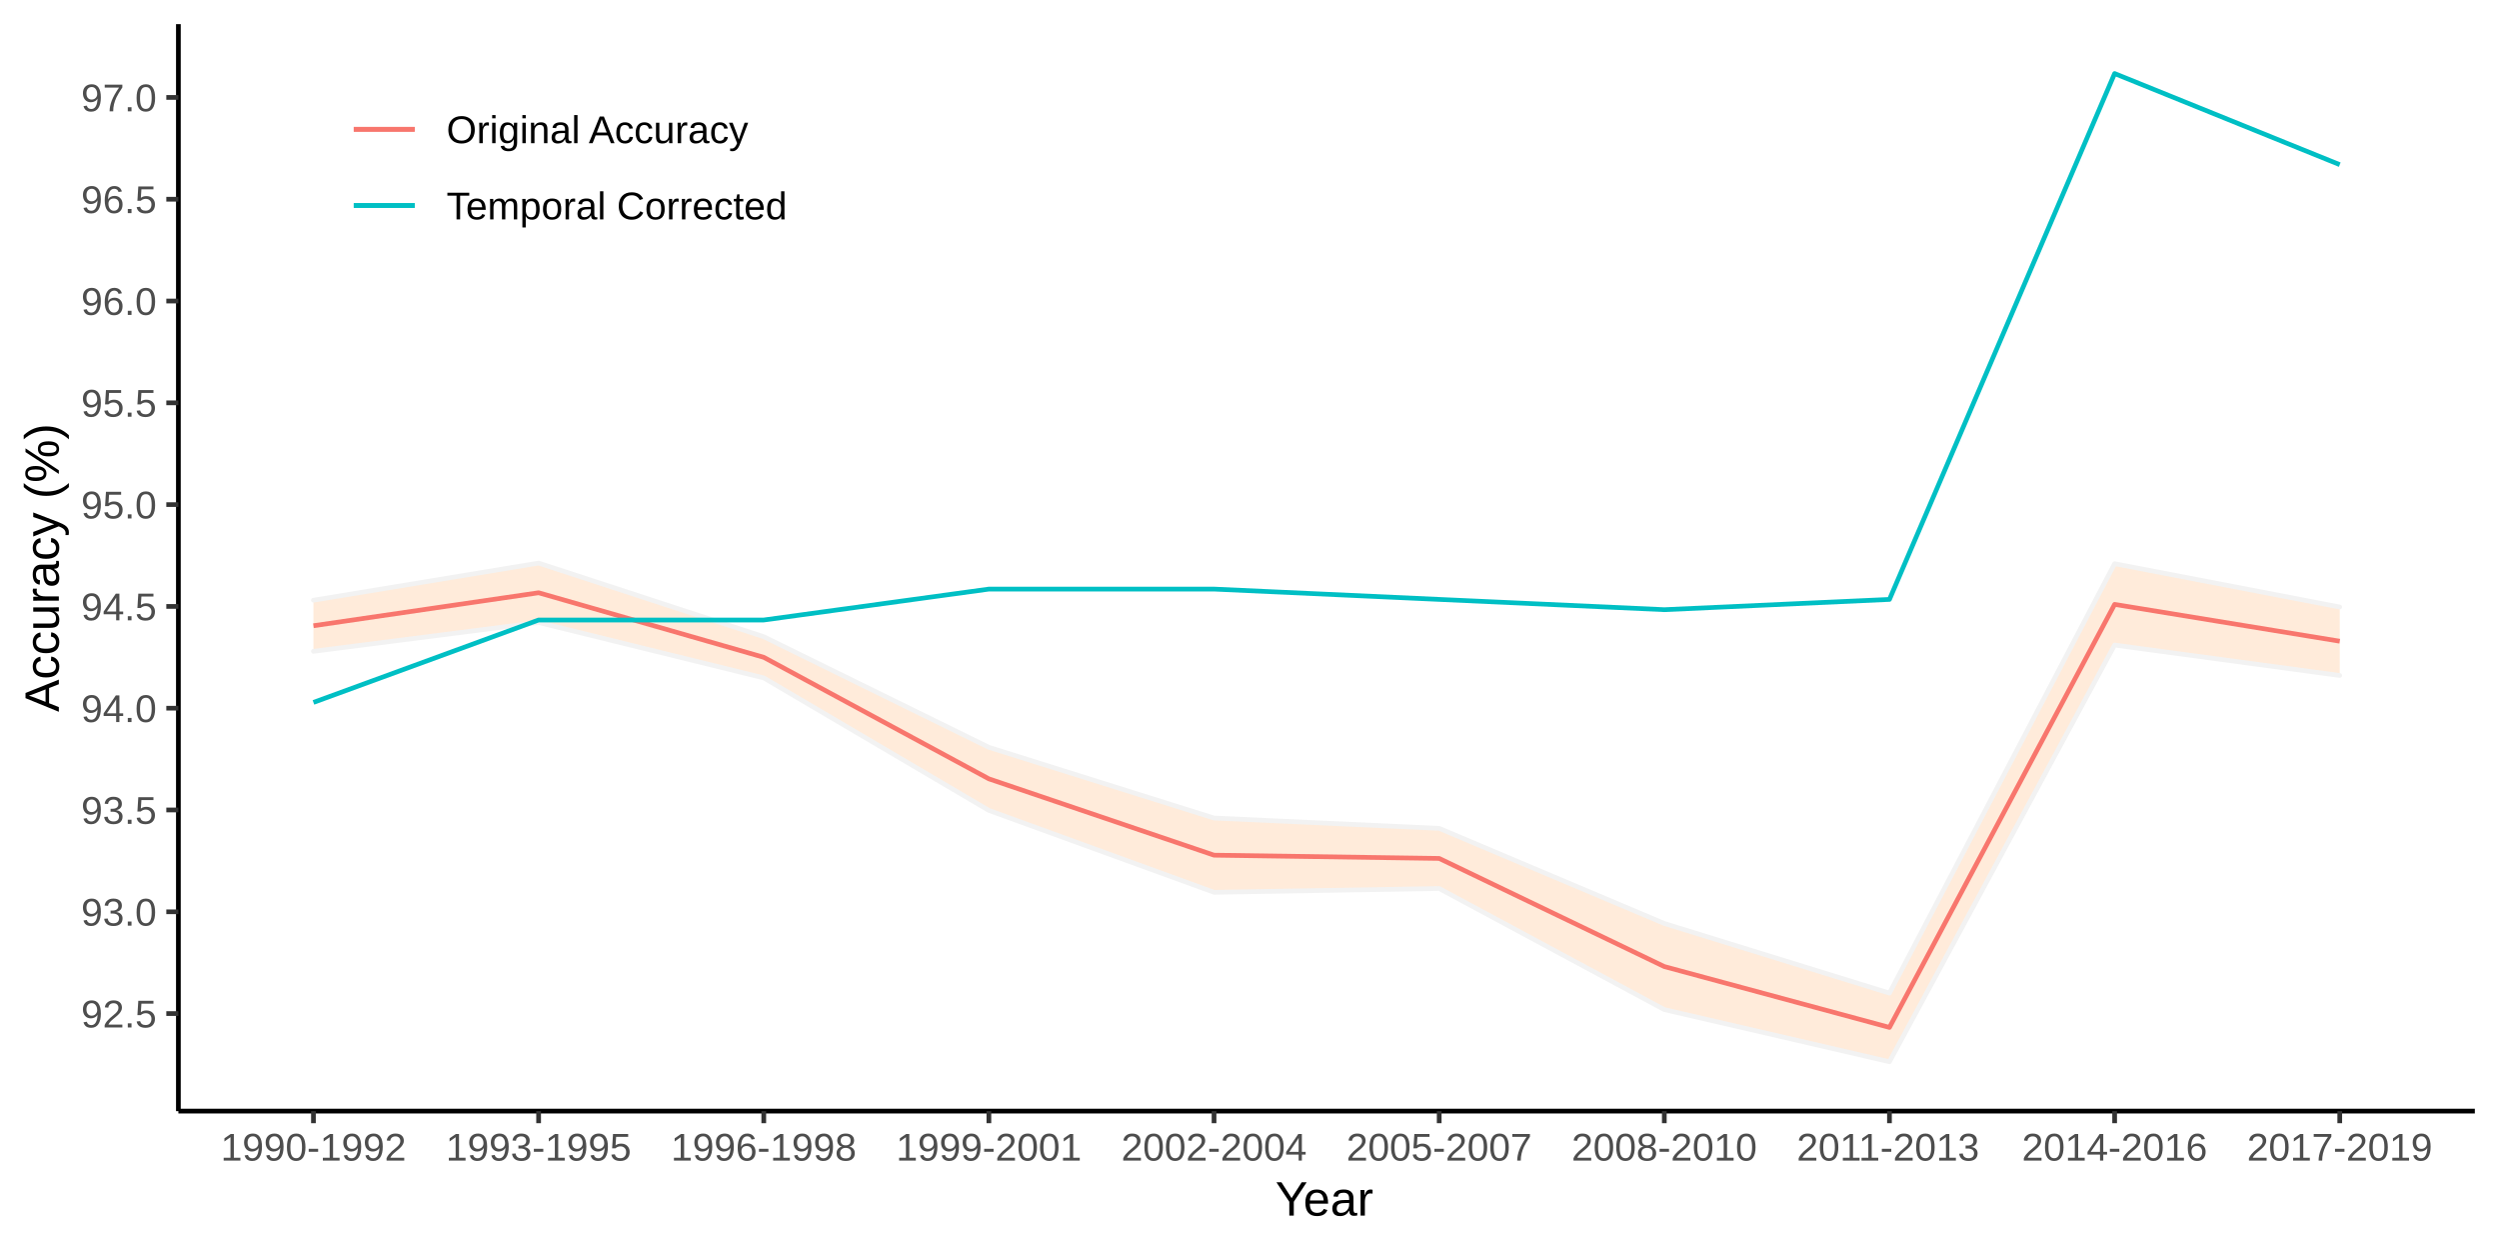
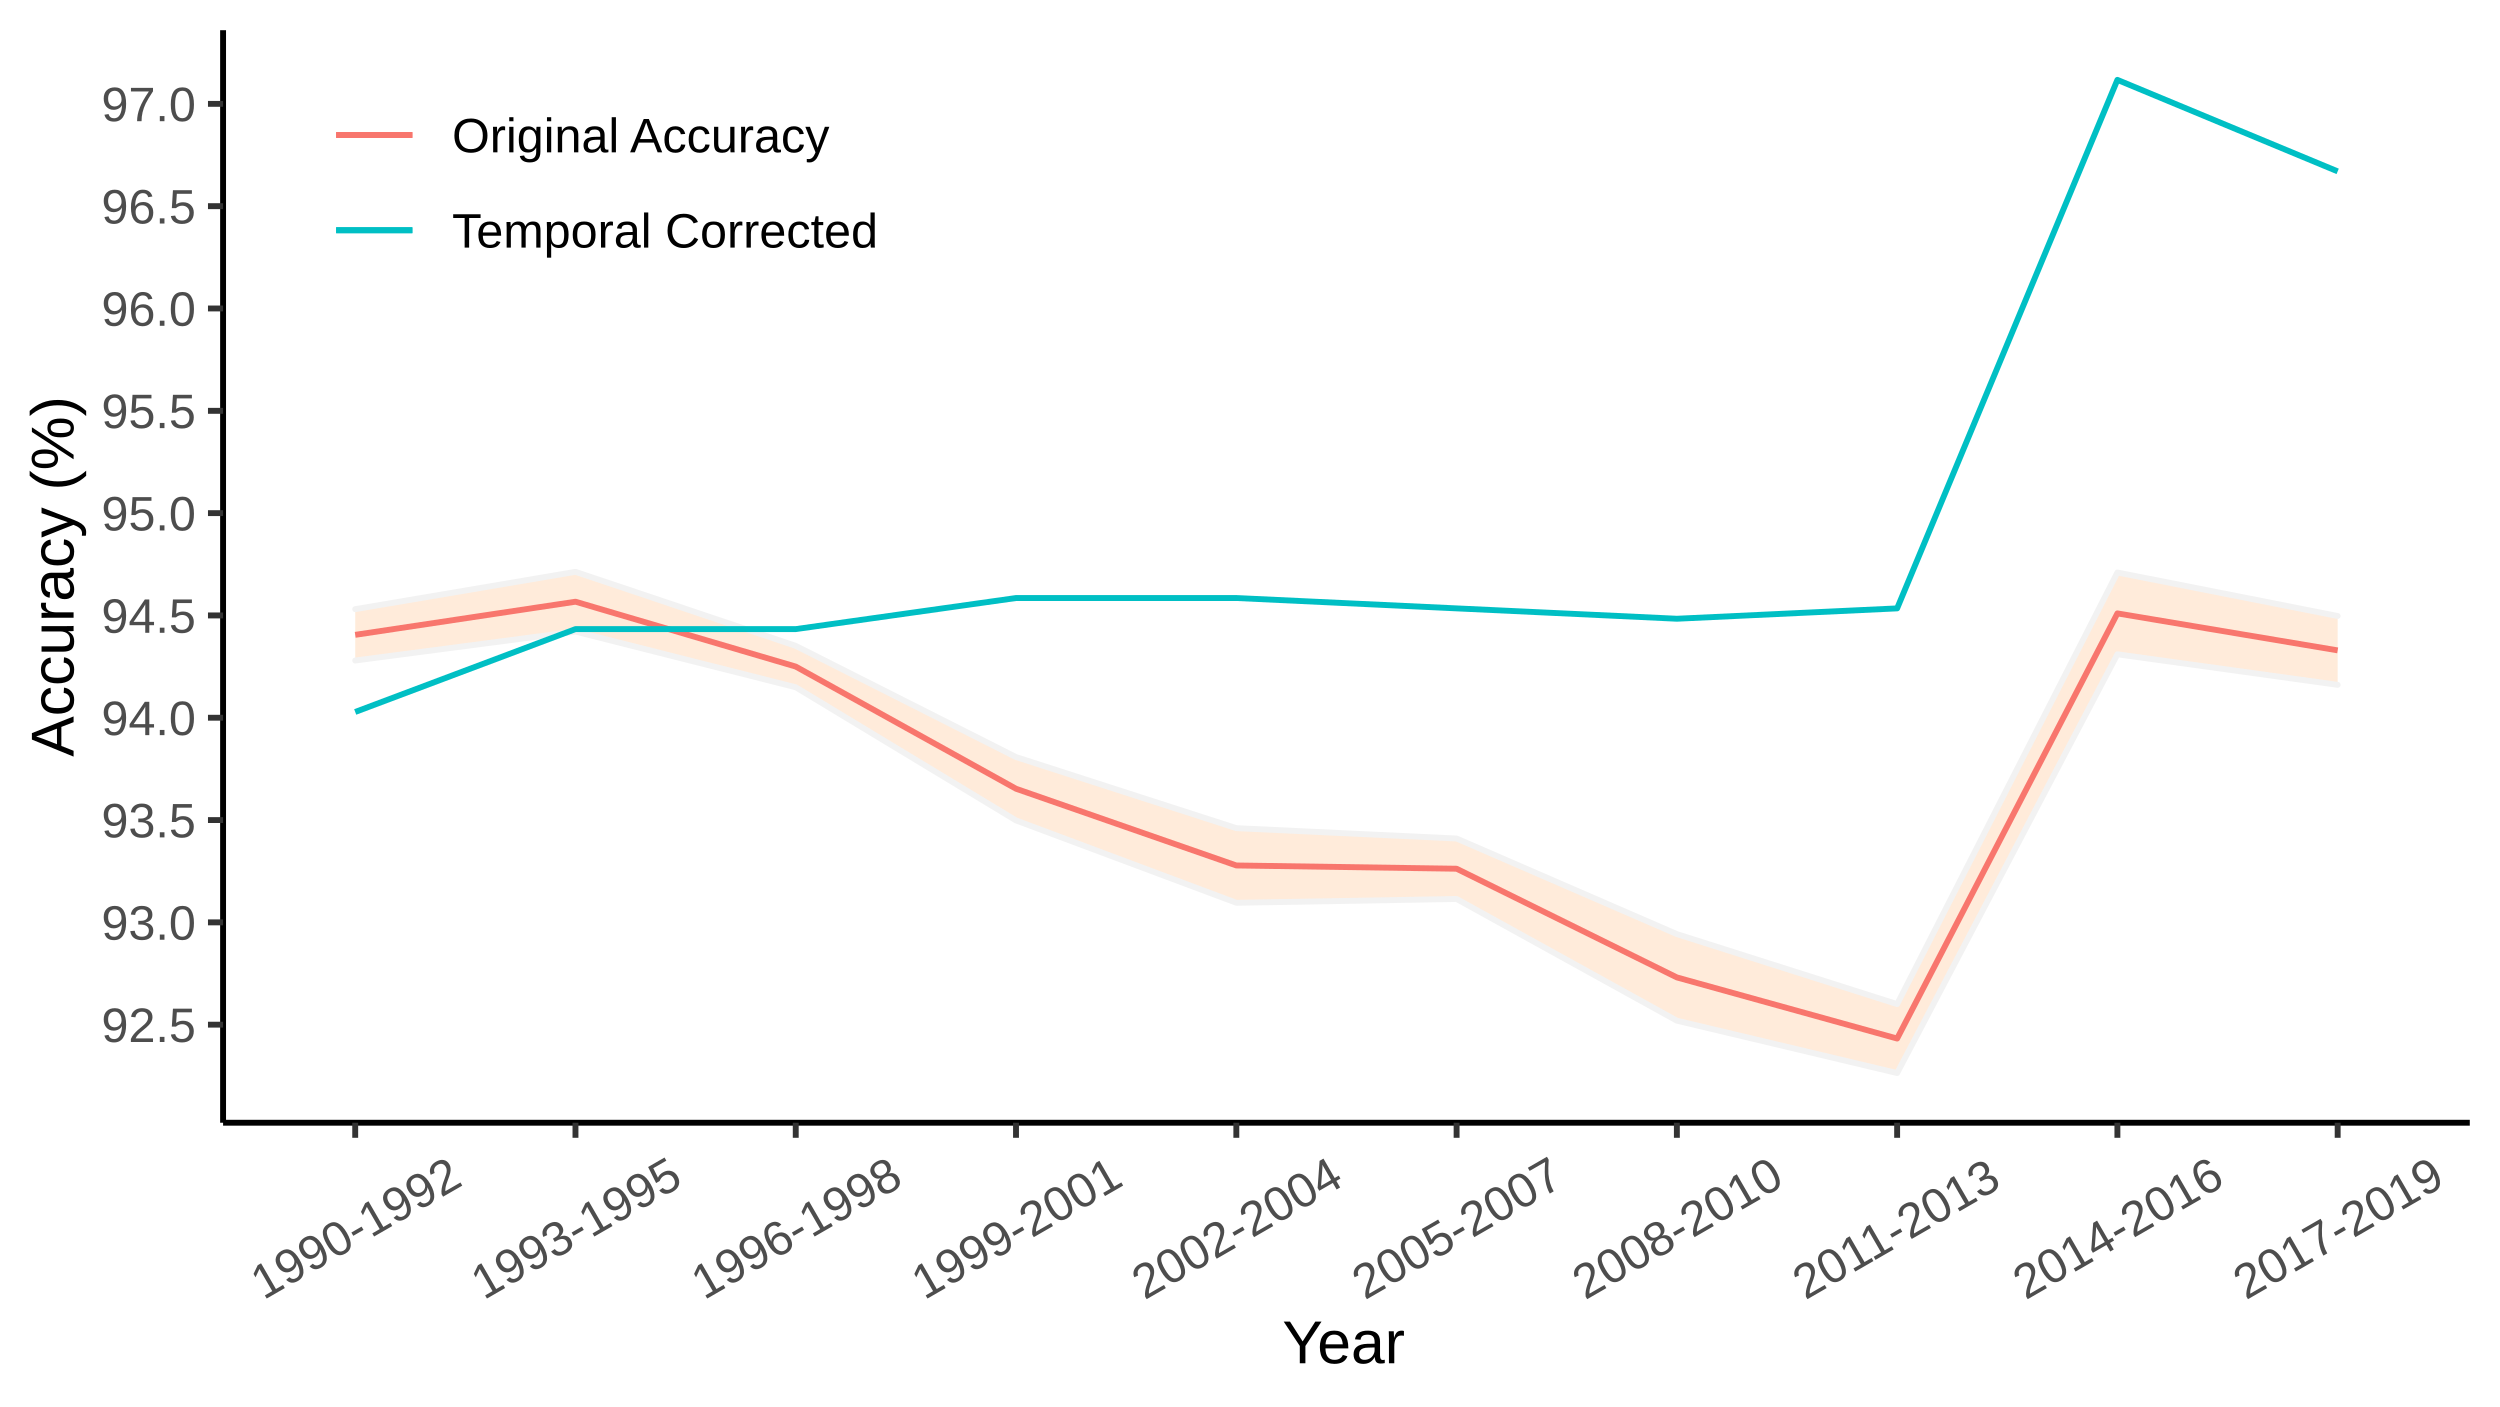
- <svg xmlns="http://www.w3.org/2000/svg" viewBox="0 0 566.93 283.46">
+ <svg xmlns="http://www.w3.org/2000/svg" viewBox="0 0 453.54 255.12">
  <defs>
    <style type="text/css">
    line, polyline, polygon, path, rect, circle {
      fill: none;
      stroke: #000000;
      stroke-linecap: round;
      stroke-linejoin: round;
      stroke-miterlimit: 10.00;
    }
  </style>
  </defs>
  <rect width="100%" height="100%" style="stroke: none; fill: #FFFFFF;" />
-   <rect x="0.00" y="0.00" width="566.93" height="283.46" style="stroke-width: 1.07; stroke: #FFFFFF; fill: #FFFFFF;" />
+   <rect x="0.00" y="0.00" width="453.54" height="255.12" style="stroke-width: 1.07; stroke: #FFFFFF; fill: #FFFFFF;" />
  <defs>
-     <clipPath id="cpNDAuNDd8NTYxLjQ1fDI1MS45N3w1LjQ4">
-       <rect x="40.47" y="5.48" width="520.98" height="246.49" />
+     <clipPath id="cpNDAuNDd8NDQ4LjA2fDIwMy42OHw1LjQ4">
+       <rect x="40.47" y="5.48" width="407.60" height="198.20" />
    </clipPath>
  </defs>
-   <polygon points="71.11,136.11 122.19,127.69 173.27,144.39 224.34,169.47 275.42,185.51 326.50,187.85 377.57,209.42 428.65,225.21 479.73,127.83 530.80,137.65 530.80,153.18 479.73,146.28 428.65,240.77 377.57,228.95 326.50,201.49 275.42,202.35 224.34,183.78 173.27,153.73 122.19,141.16 71.11,147.70 " style="stroke-width: 0.00; stroke: none; fill: #FF9D47; fill-opacity: 0.20;" clip-path="url(#cpNDAuNDd8NTYxLjQ1fDI1MS45N3w1LjQ4)" />
-   <polyline points="71.11,136.11 122.19,127.69 173.27,144.39 224.34,169.47 275.42,185.51 326.50,187.85 377.57,209.42 428.65,225.21 479.73,127.83 530.80,137.65 " style="stroke-width: 1.07; stroke: #F2F2F2;" clip-path="url(#cpNDAuNDd8NTYxLjQ1fDI1MS45N3w1LjQ4)" />
-   <polyline points="530.80,153.18 479.73,146.28 428.65,240.77 377.57,228.95 326.50,201.49 275.42,202.35 224.34,183.78 173.27,153.73 122.19,141.16 71.11,147.70 " style="stroke-width: 1.07; stroke: #F2F2F2;" clip-path="url(#cpNDAuNDd8NTYxLjQ1fDI1MS45N3w1LjQ4)" />
-   <polyline points="71.11,141.90 122.19,134.42 173.27,149.06 224.34,176.62 275.42,193.93 326.50,194.67 377.57,219.19 428.65,232.99 479.73,137.06 530.80,145.41 " style="stroke-width: 1.07; stroke: #F8766D; stroke-linecap: butt;" clip-path="url(#cpNDAuNDd8NTYxLjQ1fDI1MS45N3w1LjQ4)" />
-   <polyline points="71.11,159.29 122.19,140.60 173.27,140.60 224.34,133.59 275.42,133.59 326.50,135.93 377.57,138.26 428.65,135.93 479.73,16.68 530.80,37.34 " style="stroke-width: 1.07; stroke: #00BFC4; stroke-linecap: butt;" clip-path="url(#cpNDAuNDd8NTYxLjQ1fDI1MS45N3w1LjQ4)" />
+   <polygon points="64.44,110.51 104.40,103.74 144.36,117.17 184.32,137.34 224.29,150.24 264.25,152.12 304.21,169.46 344.17,182.16 384.13,103.86 424.09,111.75 424.09,124.24 384.13,118.70 344.17,194.67 304.21,185.17 264.25,163.09 224.29,163.78 184.32,148.84 144.36,124.68 104.40,114.58 64.44,119.83 " style="stroke-width: 0.00; stroke: none; fill: #FF9D47; fill-opacity: 0.20;" clip-path="url(#cpNDAuNDd8NDQ4LjA2fDIwMy42OHw1LjQ4)" />
+   <polyline points="64.44,110.51 104.40,103.74 144.36,117.17 184.32,137.34 224.29,150.24 264.25,152.12 304.21,169.46 344.17,182.16 384.13,103.86 424.09,111.75 " style="stroke-width: 1.07; stroke: #F2F2F2;" clip-path="url(#cpNDAuNDd8NDQ4LjA2fDIwMy42OHw1LjQ4)" />
+   <polyline points="424.09,124.24 384.13,118.70 344.17,194.67 304.21,185.17 264.25,163.09 224.29,163.78 184.32,148.84 144.36,124.68 104.40,114.58 64.44,119.83 " style="stroke-width: 1.07; stroke: #F2F2F2;" clip-path="url(#cpNDAuNDd8NDQ4LjA2fDIwMy42OHw1LjQ4)" />
+   <polyline points="64.44,115.17 104.40,109.16 144.36,120.93 184.32,143.09 224.29,157.01 264.25,157.60 304.21,177.32 344.17,188.41 384.13,111.28 424.09,117.99 " style="stroke-width: 1.07; stroke: #F8766D; stroke-linecap: butt;" clip-path="url(#cpNDAuNDd8NDQ4LjA2fDIwMy42OHw1LjQ4)" />
+   <polyline points="64.44,129.16 104.40,114.13 144.36,114.13 184.32,108.49 224.29,108.49 264.25,110.37 304.21,112.25 344.17,110.37 384.13,14.49 424.09,31.09 " style="stroke-width: 1.07; stroke: #00BFC4; stroke-linecap: butt;" clip-path="url(#cpNDAuNDd8NDQ4LjA2fDIwMy42OHw1LjQ4)" />
  <defs>
-     <clipPath id="cpMC4wMHw1NjYuOTN8MjgzLjQ2fDAuMDA=">
-       <rect x="0.00" y="0.00" width="566.93" height="283.46" />
+     <clipPath id="cpMC4wMHw0NTMuNTR8MjU1LjEyfDAuMDA=">
+       <rect x="0.00" y="0.00" width="453.54" height="255.12" />
    </clipPath>
  </defs>
-   <polyline points="40.47,251.97 40.47,5.48 " style="stroke-width: 1.07; stroke-linecap: butt;" clip-path="url(#cpMC4wMHw1NjYuOTN8MjgzLjQ2fDAuMDA=)" />
-   <g clip-path="url(#cpMC4wMHw1NjYuOTN8MjgzLjQ2fDAuMDA=)">
-     <text x="18.41" y="233.00" style="font-size: 8.80px; fill: #4D4D4D; font-family: Arial;" textLength="17.13px" lengthAdjust="spacingAndGlyphs">92.5</text>
+   <polyline points="40.47,203.68 40.47,5.48 " style="stroke-width: 1.07; stroke-linecap: butt;" clip-path="url(#cpMC4wMHw0NTMuNTR8MjU1LjEyfDAuMDA=)" />
+   <g clip-path="url(#cpMC4wMHw0NTMuNTR8MjU1LjEyfDAuMDA=)">
+     <text x="18.41" y="189.04" style="font-size: 8.80px; fill: #4D4D4D; font-family: Arial;" textLength="17.13px" lengthAdjust="spacingAndGlyphs">92.5</text>
  </g>
-   <g clip-path="url(#cpMC4wMHw1NjYuOTN8MjgzLjQ2fDAuMDA=)">
-     <text x="18.41" y="209.92" style="font-size: 8.80px; fill: #4D4D4D; font-family: Arial;" textLength="17.13px" lengthAdjust="spacingAndGlyphs">93.0</text>
+   <g clip-path="url(#cpMC4wMHw0NTMuNTR8MjU1LjEyfDAuMDA=)">
+     <text x="18.41" y="170.48" style="font-size: 8.80px; fill: #4D4D4D; font-family: Arial;" textLength="17.13px" lengthAdjust="spacingAndGlyphs">93.0</text>
  </g>
-   <g clip-path="url(#cpMC4wMHw1NjYuOTN8MjgzLjQ2fDAuMDA=)">
-     <text x="18.41" y="186.83" style="font-size: 8.80px; fill: #4D4D4D; font-family: Arial;" textLength="17.13px" lengthAdjust="spacingAndGlyphs">93.5</text>
+   <g clip-path="url(#cpMC4wMHw0NTMuNTR8MjU1LjEyfDAuMDA=)">
+     <text x="18.41" y="151.92" style="font-size: 8.80px; fill: #4D4D4D; font-family: Arial;" textLength="17.13px" lengthAdjust="spacingAndGlyphs">93.5</text>
  </g>
-   <g clip-path="url(#cpMC4wMHw1NjYuOTN8MjgzLjQ2fDAuMDA=)">
-     <text x="18.41" y="163.75" style="font-size: 8.80px; fill: #4D4D4D; font-family: Arial;" textLength="17.13px" lengthAdjust="spacingAndGlyphs">94.0</text>
+   <g clip-path="url(#cpMC4wMHw0NTMuNTR8MjU1LjEyfDAuMDA=)">
+     <text x="18.41" y="133.36" style="font-size: 8.80px; fill: #4D4D4D; font-family: Arial;" textLength="17.13px" lengthAdjust="spacingAndGlyphs">94.0</text>
  </g>
-   <g clip-path="url(#cpMC4wMHw1NjYuOTN8MjgzLjQ2fDAuMDA=)">
-     <text x="18.41" y="140.67" style="font-size: 8.80px; fill: #4D4D4D; font-family: Arial;" textLength="17.13px" lengthAdjust="spacingAndGlyphs">94.5</text>
+   <g clip-path="url(#cpMC4wMHw0NTMuNTR8MjU1LjEyfDAuMDA=)">
+     <text x="18.41" y="114.80" style="font-size: 8.80px; fill: #4D4D4D; font-family: Arial;" textLength="17.13px" lengthAdjust="spacingAndGlyphs">94.5</text>
  </g>
-   <g clip-path="url(#cpMC4wMHw1NjYuOTN8MjgzLjQ2fDAuMDA=)">
-     <text x="18.41" y="117.58" style="font-size: 8.80px; fill: #4D4D4D; font-family: Arial;" textLength="17.13px" lengthAdjust="spacingAndGlyphs">95.0</text>
+   <g clip-path="url(#cpMC4wMHw0NTMuNTR8MjU1LjEyfDAuMDA=)">
+     <text x="18.41" y="96.24" style="font-size: 8.80px; fill: #4D4D4D; font-family: Arial;" textLength="17.13px" lengthAdjust="spacingAndGlyphs">95.0</text>
  </g>
-   <g clip-path="url(#cpMC4wMHw1NjYuOTN8MjgzLjQ2fDAuMDA=)">
-     <text x="18.41" y="94.50" style="font-size: 8.80px; fill: #4D4D4D; font-family: Arial;" textLength="17.13px" lengthAdjust="spacingAndGlyphs">95.5</text>
+   <g clip-path="url(#cpMC4wMHw0NTMuNTR8MjU1LjEyfDAuMDA=)">
+     <text x="18.41" y="77.67" style="font-size: 8.80px; fill: #4D4D4D; font-family: Arial;" textLength="17.13px" lengthAdjust="spacingAndGlyphs">95.5</text>
  </g>
-   <g clip-path="url(#cpMC4wMHw1NjYuOTN8MjgzLjQ2fDAuMDA=)">
-     <text x="18.41" y="71.42" style="font-size: 8.80px; fill: #4D4D4D; font-family: Arial;" textLength="17.13px" lengthAdjust="spacingAndGlyphs">96.0</text>
+   <g clip-path="url(#cpMC4wMHw0NTMuNTR8MjU1LjEyfDAuMDA=)">
+     <text x="18.41" y="59.11" style="font-size: 8.80px; fill: #4D4D4D; font-family: Arial;" textLength="17.13px" lengthAdjust="spacingAndGlyphs">96.0</text>
  </g>
-   <g clip-path="url(#cpMC4wMHw1NjYuOTN8MjgzLjQ2fDAuMDA=)">
-     <text x="18.41" y="48.33" style="font-size: 8.80px; fill: #4D4D4D; font-family: Arial;" textLength="17.13px" lengthAdjust="spacingAndGlyphs">96.5</text>
+   <g clip-path="url(#cpMC4wMHw0NTMuNTR8MjU1LjEyfDAuMDA=)">
+     <text x="18.41" y="40.55" style="font-size: 8.80px; fill: #4D4D4D; font-family: Arial;" textLength="17.13px" lengthAdjust="spacingAndGlyphs">96.5</text>
  </g>
-   <g clip-path="url(#cpMC4wMHw1NjYuOTN8MjgzLjQ2fDAuMDA=)">
-     <text x="18.41" y="25.25" style="font-size: 8.80px; fill: #4D4D4D; font-family: Arial;" textLength="17.13px" lengthAdjust="spacingAndGlyphs">97.0</text>
+   <g clip-path="url(#cpMC4wMHw0NTMuNTR8MjU1LjEyfDAuMDA=)">
+     <text x="18.41" y="21.99" style="font-size: 8.80px; fill: #4D4D4D; font-family: Arial;" textLength="17.13px" lengthAdjust="spacingAndGlyphs">97.0</text>
  </g>
-   <polyline points="37.73,229.85 40.47,229.85 " style="stroke-width: 1.07; stroke: #333333; stroke-linecap: butt;" clip-path="url(#cpMC4wMHw1NjYuOTN8MjgzLjQ2fDAuMDA=)" />
-   <polyline points="37.73,206.77 40.47,206.77 " style="stroke-width: 1.07; stroke: #333333; stroke-linecap: butt;" clip-path="url(#cpMC4wMHw1NjYuOTN8MjgzLjQ2fDAuMDA=)" />
-   <polyline points="37.73,183.68 40.47,183.68 " style="stroke-width: 1.07; stroke: #333333; stroke-linecap: butt;" clip-path="url(#cpMC4wMHw1NjYuOTN8MjgzLjQ2fDAuMDA=)" />
-   <polyline points="37.73,160.60 40.47,160.60 " style="stroke-width: 1.07; stroke: #333333; stroke-linecap: butt;" clip-path="url(#cpMC4wMHw1NjYuOTN8MjgzLjQ2fDAuMDA=)" />
-   <polyline points="37.73,137.52 40.47,137.52 " style="stroke-width: 1.07; stroke: #333333; stroke-linecap: butt;" clip-path="url(#cpMC4wMHw1NjYuOTN8MjgzLjQ2fDAuMDA=)" />
-   <polyline points="37.73,114.43 40.47,114.43 " style="stroke-width: 1.07; stroke: #333333; stroke-linecap: butt;" clip-path="url(#cpMC4wMHw1NjYuOTN8MjgzLjQ2fDAuMDA=)" />
-   <polyline points="37.73,91.35 40.47,91.35 " style="stroke-width: 1.07; stroke: #333333; stroke-linecap: butt;" clip-path="url(#cpMC4wMHw1NjYuOTN8MjgzLjQ2fDAuMDA=)" />
-   <polyline points="37.73,68.27 40.47,68.27 " style="stroke-width: 1.07; stroke: #333333; stroke-linecap: butt;" clip-path="url(#cpMC4wMHw1NjYuOTN8MjgzLjQ2fDAuMDA=)" />
-   <polyline points="37.73,45.18 40.47,45.18 " style="stroke-width: 1.07; stroke: #333333; stroke-linecap: butt;" clip-path="url(#cpMC4wMHw1NjYuOTN8MjgzLjQ2fDAuMDA=)" />
-   <polyline points="37.73,22.10 40.47,22.10 " style="stroke-width: 1.07; stroke: #333333; stroke-linecap: butt;" clip-path="url(#cpMC4wMHw1NjYuOTN8MjgzLjQ2fDAuMDA=)" />
-   <polyline points="40.47,251.97 561.45,251.97 " style="stroke-width: 1.07; stroke-linecap: butt;" clip-path="url(#cpMC4wMHw1NjYuOTN8MjgzLjQ2fDAuMDA=)" />
-   <polyline points="71.11,254.71 71.11,251.97 " style="stroke-width: 1.07; stroke: #333333; stroke-linecap: butt;" clip-path="url(#cpMC4wMHw1NjYuOTN8MjgzLjQ2fDAuMDA=)" />
-   <polyline points="122.19,254.71 122.19,251.97 " style="stroke-width: 1.07; stroke: #333333; stroke-linecap: butt;" clip-path="url(#cpMC4wMHw1NjYuOTN8MjgzLjQ2fDAuMDA=)" />
-   <polyline points="173.27,254.71 173.27,251.97 " style="stroke-width: 1.07; stroke: #333333; stroke-linecap: butt;" clip-path="url(#cpMC4wMHw1NjYuOTN8MjgzLjQ2fDAuMDA=)" />
-   <polyline points="224.34,254.71 224.34,251.97 " style="stroke-width: 1.07; stroke: #333333; stroke-linecap: butt;" clip-path="url(#cpMC4wMHw1NjYuOTN8MjgzLjQ2fDAuMDA=)" />
-   <polyline points="275.42,254.71 275.42,251.97 " style="stroke-width: 1.07; stroke: #333333; stroke-linecap: butt;" clip-path="url(#cpMC4wMHw1NjYuOTN8MjgzLjQ2fDAuMDA=)" />
-   <polyline points="326.50,254.71 326.50,251.97 " style="stroke-width: 1.07; stroke: #333333; stroke-linecap: butt;" clip-path="url(#cpMC4wMHw1NjYuOTN8MjgzLjQ2fDAuMDA=)" />
-   <polyline points="377.57,254.71 377.57,251.97 " style="stroke-width: 1.07; stroke: #333333; stroke-linecap: butt;" clip-path="url(#cpMC4wMHw1NjYuOTN8MjgzLjQ2fDAuMDA=)" />
-   <polyline points="428.65,254.71 428.65,251.97 " style="stroke-width: 1.07; stroke: #333333; stroke-linecap: butt;" clip-path="url(#cpMC4wMHw1NjYuOTN8MjgzLjQ2fDAuMDA=)" />
-   <polyline points="479.73,254.71 479.73,251.97 " style="stroke-width: 1.07; stroke: #333333; stroke-linecap: butt;" clip-path="url(#cpMC4wMHw1NjYuOTN8MjgzLjQ2fDAuMDA=)" />
-   <polyline points="530.80,254.71 530.80,251.97 " style="stroke-width: 1.07; stroke: #333333; stroke-linecap: butt;" clip-path="url(#cpMC4wMHw1NjYuOTN8MjgzLjQ2fDAuMDA=)" />
-   <g clip-path="url(#cpMC4wMHw1NjYuOTN8MjgzLjQ2fDAuMDA=)">
-     <text x="50.07" y="263.20" style="font-size: 8.80px; fill: #4D4D4D; font-family: Arial;" textLength="42.08px" lengthAdjust="spacingAndGlyphs">1990-1992</text>
+   <polyline points="37.73,185.89 40.47,185.89 " style="stroke-width: 1.07; stroke: #333333; stroke-linecap: butt;" clip-path="url(#cpMC4wMHw0NTMuNTR8MjU1LjEyfDAuMDA=)" />
+   <polyline points="37.73,167.33 40.47,167.33 " style="stroke-width: 1.07; stroke: #333333; stroke-linecap: butt;" clip-path="url(#cpMC4wMHw0NTMuNTR8MjU1LjEyfDAuMDA=)" />
+   <polyline points="37.73,148.77 40.47,148.77 " style="stroke-width: 1.07; stroke: #333333; stroke-linecap: butt;" clip-path="url(#cpMC4wMHw0NTMuNTR8MjU1LjEyfDAuMDA=)" />
+   <polyline points="37.73,130.21 40.47,130.21 " style="stroke-width: 1.07; stroke: #333333; stroke-linecap: butt;" clip-path="url(#cpMC4wMHw0NTMuNTR8MjU1LjEyfDAuMDA=)" />
+   <polyline points="37.73,111.65 40.47,111.65 " style="stroke-width: 1.07; stroke: #333333; stroke-linecap: butt;" clip-path="url(#cpMC4wMHw0NTMuNTR8MjU1LjEyfDAuMDA=)" />
+   <polyline points="37.73,93.09 40.47,93.09 " style="stroke-width: 1.07; stroke: #333333; stroke-linecap: butt;" clip-path="url(#cpMC4wMHw0NTMuNTR8MjU1LjEyfDAuMDA=)" />
+   <polyline points="37.73,74.53 40.47,74.53 " style="stroke-width: 1.07; stroke: #333333; stroke-linecap: butt;" clip-path="url(#cpMC4wMHw0NTMuNTR8MjU1LjEyfDAuMDA=)" />
+   <polyline points="37.73,55.96 40.47,55.96 " style="stroke-width: 1.07; stroke: #333333; stroke-linecap: butt;" clip-path="url(#cpMC4wMHw0NTMuNTR8MjU1LjEyfDAuMDA=)" />
+   <polyline points="37.73,37.40 40.47,37.40 " style="stroke-width: 1.07; stroke: #333333; stroke-linecap: butt;" clip-path="url(#cpMC4wMHw0NTMuNTR8MjU1LjEyfDAuMDA=)" />
+   <polyline points="37.73,18.84 40.47,18.84 " style="stroke-width: 1.07; stroke: #333333; stroke-linecap: butt;" clip-path="url(#cpMC4wMHw0NTMuNTR8MjU1LjEyfDAuMDA=)" />
+   <polyline points="40.47,203.68 448.06,203.68 " style="stroke-width: 1.07; stroke-linecap: butt;" clip-path="url(#cpMC4wMHw0NTMuNTR8MjU1LjEyfDAuMDA=)" />
+   <polyline points="64.44,206.42 64.44,203.68 " style="stroke-width: 1.07; stroke: #333333; stroke-linecap: butt;" clip-path="url(#cpMC4wMHw0NTMuNTR8MjU1LjEyfDAuMDA=)" />
+   <polyline points="104.40,206.42 104.40,203.68 " style="stroke-width: 1.07; stroke: #333333; stroke-linecap: butt;" clip-path="url(#cpMC4wMHw0NTMuNTR8MjU1LjEyfDAuMDA=)" />
+   <polyline points="144.36,206.42 144.36,203.68 " style="stroke-width: 1.07; stroke: #333333; stroke-linecap: butt;" clip-path="url(#cpMC4wMHw0NTMuNTR8MjU1LjEyfDAuMDA=)" />
+   <polyline points="184.32,206.42 184.32,203.68 " style="stroke-width: 1.07; stroke: #333333; stroke-linecap: butt;" clip-path="url(#cpMC4wMHw0NTMuNTR8MjU1LjEyfDAuMDA=)" />
+   <polyline points="224.29,206.42 224.29,203.68 " style="stroke-width: 1.07; stroke: #333333; stroke-linecap: butt;" clip-path="url(#cpMC4wMHw0NTMuNTR8MjU1LjEyfDAuMDA=)" />
+   <polyline points="264.25,206.42 264.25,203.68 " style="stroke-width: 1.07; stroke: #333333; stroke-linecap: butt;" clip-path="url(#cpMC4wMHw0NTMuNTR8MjU1LjEyfDAuMDA=)" />
+   <polyline points="304.21,206.42 304.21,203.68 " style="stroke-width: 1.07; stroke: #333333; stroke-linecap: butt;" clip-path="url(#cpMC4wMHw0NTMuNTR8MjU1LjEyfDAuMDA=)" />
+   <polyline points="344.17,206.42 344.17,203.68 " style="stroke-width: 1.07; stroke: #333333; stroke-linecap: butt;" clip-path="url(#cpMC4wMHw0NTMuNTR8MjU1LjEyfDAuMDA=)" />
+   <polyline points="384.13,206.42 384.13,203.68 " style="stroke-width: 1.07; stroke: #333333; stroke-linecap: butt;" clip-path="url(#cpMC4wMHw0NTMuNTR8MjU1LjEyfDAuMDA=)" />
+   <polyline points="424.09,206.42 424.09,203.68 " style="stroke-width: 1.07; stroke: #333333; stroke-linecap: butt;" clip-path="url(#cpMC4wMHw0NTMuNTR8MjU1LjEyfDAuMDA=)" />
+   <g clip-path="url(#cpMC4wMHw0NTMuNTR8MjU1LjEyfDAuMDA=)">
+     <text transform="translate(47.80,235.91) rotate(-30)" style="font-size: 8.80px; fill: #4D4D4D; font-family: Arial;" textLength="42.08px" lengthAdjust="spacingAndGlyphs">1990-1992</text>
  </g>
-   <g clip-path="url(#cpMC4wMHw1NjYuOTN8MjgzLjQ2fDAuMDA=)">
-     <text x="101.15" y="263.20" style="font-size: 8.80px; fill: #4D4D4D; font-family: Arial;" textLength="42.08px" lengthAdjust="spacingAndGlyphs">1993-1995</text>
+   <g clip-path="url(#cpMC4wMHw0NTMuNTR8MjU1LjEyfDAuMDA=)">
+     <text transform="translate(87.76,235.91) rotate(-30)" style="font-size: 8.80px; fill: #4D4D4D; font-family: Arial;" textLength="42.08px" lengthAdjust="spacingAndGlyphs">1993-1995</text>
  </g>
-   <g clip-path="url(#cpMC4wMHw1NjYuOTN8MjgzLjQ2fDAuMDA=)">
-     <text x="152.22" y="263.20" style="font-size: 8.80px; fill: #4D4D4D; font-family: Arial;" textLength="42.08px" lengthAdjust="spacingAndGlyphs">1996-1998</text>
+   <g clip-path="url(#cpMC4wMHw0NTMuNTR8MjU1LjEyfDAuMDA=)">
+     <text transform="translate(127.72,235.91) rotate(-30)" style="font-size: 8.80px; fill: #4D4D4D; font-family: Arial;" textLength="42.08px" lengthAdjust="spacingAndGlyphs">1996-1998</text>
  </g>
-   <g clip-path="url(#cpMC4wMHw1NjYuOTN8MjgzLjQ2fDAuMDA=)">
-     <text x="203.30" y="263.20" style="font-size: 8.80px; fill: #4D4D4D; font-family: Arial;" textLength="42.08px" lengthAdjust="spacingAndGlyphs">1999-2001</text>
+   <g clip-path="url(#cpMC4wMHw0NTMuNTR8MjU1LjEyfDAuMDA=)">
+     <text transform="translate(167.68,235.91) rotate(-30)" style="font-size: 8.80px; fill: #4D4D4D; font-family: Arial;" textLength="42.08px" lengthAdjust="spacingAndGlyphs">1999-2001</text>
  </g>
-   <g clip-path="url(#cpMC4wMHw1NjYuOTN8MjgzLjQ2fDAuMDA=)">
-     <text x="254.38" y="263.20" style="font-size: 8.80px; fill: #4D4D4D; font-family: Arial;" textLength="42.08px" lengthAdjust="spacingAndGlyphs">2002-2004</text>
+   <g clip-path="url(#cpMC4wMHw0NTMuNTR8MjU1LjEyfDAuMDA=)">
+     <text transform="translate(207.64,235.91) rotate(-30)" style="font-size: 8.80px; fill: #4D4D4D; font-family: Arial;" textLength="42.08px" lengthAdjust="spacingAndGlyphs">2002-2004</text>
  </g>
-   <g clip-path="url(#cpMC4wMHw1NjYuOTN8MjgzLjQ2fDAuMDA=)">
-     <text x="305.45" y="263.20" style="font-size: 8.80px; fill: #4D4D4D; font-family: Arial;" textLength="42.08px" lengthAdjust="spacingAndGlyphs">2005-2007</text>
+   <g clip-path="url(#cpMC4wMHw0NTMuNTR8MjU1LjEyfDAuMDA=)">
+     <text transform="translate(247.60,235.91) rotate(-30)" style="font-size: 8.80px; fill: #4D4D4D; font-family: Arial;" textLength="42.08px" lengthAdjust="spacingAndGlyphs">2005-2007</text>
  </g>
-   <g clip-path="url(#cpMC4wMHw1NjYuOTN8MjgzLjQ2fDAuMDA=)">
-     <text x="356.53" y="263.20" style="font-size: 8.80px; fill: #4D4D4D; font-family: Arial;" textLength="42.08px" lengthAdjust="spacingAndGlyphs">2008-2010</text>
+   <g clip-path="url(#cpMC4wMHw0NTMuNTR8MjU1LjEyfDAuMDA=)">
+     <text transform="translate(287.56,235.91) rotate(-30)" style="font-size: 8.80px; fill: #4D4D4D; font-family: Arial;" textLength="42.08px" lengthAdjust="spacingAndGlyphs">2008-2010</text>
  </g>
-   <g clip-path="url(#cpMC4wMHw1NjYuOTN8MjgzLjQ2fDAuMDA=)">
-     <text x="407.61" y="263.20" style="font-size: 8.80px; fill: #4D4D4D; font-family: Arial;" textLength="42.08px" lengthAdjust="spacingAndGlyphs">2011-2013</text>
+   <g clip-path="url(#cpMC4wMHw0NTMuNTR8MjU1LjEyfDAuMDA=)">
+     <text transform="translate(327.52,235.91) rotate(-30)" style="font-size: 8.80px; fill: #4D4D4D; font-family: Arial;" textLength="42.08px" lengthAdjust="spacingAndGlyphs">2011-2013</text>
  </g>
-   <g clip-path="url(#cpMC4wMHw1NjYuOTN8MjgzLjQ2fDAuMDA=)">
-     <text x="458.69" y="263.20" style="font-size: 8.80px; fill: #4D4D4D; font-family: Arial;" textLength="42.08px" lengthAdjust="spacingAndGlyphs">2014-2016</text>
+   <g clip-path="url(#cpMC4wMHw0NTMuNTR8MjU1LjEyfDAuMDA=)">
+     <text transform="translate(367.48,235.91) rotate(-30)" style="font-size: 8.80px; fill: #4D4D4D; font-family: Arial;" textLength="42.08px" lengthAdjust="spacingAndGlyphs">2014-2016</text>
  </g>
-   <g clip-path="url(#cpMC4wMHw1NjYuOTN8MjgzLjQ2fDAuMDA=)">
-     <text x="509.76" y="263.20" style="font-size: 8.80px; fill: #4D4D4D; font-family: Arial;" textLength="42.08px" lengthAdjust="spacingAndGlyphs">2017-2019</text>
+   <g clip-path="url(#cpMC4wMHw0NTMuNTR8MjU1LjEyfDAuMDA=)">
+     <text transform="translate(407.44,235.91) rotate(-30)" style="font-size: 8.80px; fill: #4D4D4D; font-family: Arial;" textLength="42.08px" lengthAdjust="spacingAndGlyphs">2017-2019</text>
  </g>
-   <g clip-path="url(#cpMC4wMHw1NjYuOTN8MjgzLjQ2fDAuMDA=)">
-     <text x="289.34" y="275.67" style="font-size: 11.00px; font-family: Arial;" textLength="23.24px" lengthAdjust="spacingAndGlyphs">Year</text>
+   <g clip-path="url(#cpMC4wMHw0NTMuNTR8MjU1LjEyfDAuMDA=)">
+     <text x="232.65" y="247.32" style="font-size: 11.00px; font-family: Arial;" textLength="23.24px" lengthAdjust="spacingAndGlyphs">Year</text>
  </g>
-   <g clip-path="url(#cpMC4wMHw1NjYuOTN8MjgzLjQ2fDAuMDA=)">
-     <text transform="translate(13.35,161.43) rotate(-90)" style="font-size: 11.00px; font-family: Arial;" textLength="65.40px" lengthAdjust="spacingAndGlyphs">Accuracy (%)</text>
+   <g clip-path="url(#cpMC4wMHw0NTMuNTR8MjU1LjEyfDAuMDA=)">
+     <text transform="translate(13.35,137.28) rotate(-90)" style="font-size: 11.00px; font-family: Arial;" textLength="65.40px" lengthAdjust="spacingAndGlyphs">Accuracy (%)</text>
  </g>
-   <rect x="73.05" y="-0.46" width="111.97" height="61.19" style="stroke-width: 1.07; stroke: none; fill: #FFFFFF;" clip-path="url(#cpMC4wMHw1NjYuOTN8MjgzLjQ2fDAuMDA=)" />
-   <rect x="78.53" y="20.68" width="17.28" height="17.28" style="stroke-width: 1.07; stroke: none;" clip-path="url(#cpMC4wMHw1NjYuOTN8MjgzLjQ2fDAuMDA=)" />
-   <line x1="80.26" y1="29.32" x2="94.08" y2="29.32" style="stroke-width: 1.07; stroke: #F8766D; stroke-linecap: butt;" clip-path="url(#cpMC4wMHw1NjYuOTN8MjgzLjQ2fDAuMDA=)" />
-   <line x1="80.26" y1="29.32" x2="94.08" y2="29.32" style="stroke-width: 1.07; stroke: #F8766D; stroke-linecap: butt;" clip-path="url(#cpMC4wMHw1NjYuOTN8MjgzLjQ2fDAuMDA=)" />
-   <rect x="78.53" y="37.96" width="17.28" height="17.28" style="stroke-width: 1.07; stroke: none;" clip-path="url(#cpMC4wMHw1NjYuOTN8MjgzLjQ2fDAuMDA=)" />
-   <line x1="80.26" y1="46.60" x2="94.08" y2="46.60" style="stroke-width: 1.07; stroke: #00BFC4; stroke-linecap: butt;" clip-path="url(#cpMC4wMHw1NjYuOTN8MjgzLjQ2fDAuMDA=)" />
-   <line x1="80.26" y1="46.60" x2="94.08" y2="46.60" style="stroke-width: 1.07; stroke: #00BFC4; stroke-linecap: butt;" clip-path="url(#cpMC4wMHw1NjYuOTN8MjgzLjQ2fDAuMDA=)" />
-   <g clip-path="url(#cpMC4wMHw1NjYuOTN8MjgzLjQ2fDAuMDA=)">
-     <text x="101.29" y="32.47" style="font-size: 8.80px; font-family: Arial;" textLength="68.96px" lengthAdjust="spacingAndGlyphs">Original Accuracy</text>
+   <rect x="53.77" y="-5.29" width="111.97" height="61.19" style="stroke-width: 1.07; stroke: none; fill: #FFFFFF;" clip-path="url(#cpMC4wMHw0NTMuNTR8MjU1LjEyfDAuMDA=)" />
+   <rect x="59.25" y="15.85" width="17.28" height="17.28" style="stroke-width: 1.07; stroke: none;" clip-path="url(#cpMC4wMHw0NTMuNTR8MjU1LjEyfDAuMDA=)" />
+   <line x1="60.98" y1="24.49" x2="74.81" y2="24.49" style="stroke-width: 1.07; stroke: #F8766D; stroke-linecap: butt;" clip-path="url(#cpMC4wMHw0NTMuNTR8MjU1LjEyfDAuMDA=)" />
+   <line x1="60.98" y1="24.49" x2="74.81" y2="24.49" style="stroke-width: 1.07; stroke: #F8766D; stroke-linecap: butt;" clip-path="url(#cpMC4wMHw0NTMuNTR8MjU1LjEyfDAuMDA=)" />
+   <rect x="59.25" y="33.13" width="17.28" height="17.28" style="stroke-width: 1.07; stroke: none;" clip-path="url(#cpMC4wMHw0NTMuNTR8MjU1LjEyfDAuMDA=)" />
+   <line x1="60.98" y1="41.77" x2="74.81" y2="41.77" style="stroke-width: 1.07; stroke: #00BFC4; stroke-linecap: butt;" clip-path="url(#cpMC4wMHw0NTMuNTR8MjU1LjEyfDAuMDA=)" />
+   <line x1="60.98" y1="41.77" x2="74.81" y2="41.77" style="stroke-width: 1.07; stroke: #00BFC4; stroke-linecap: butt;" clip-path="url(#cpMC4wMHw0NTMuNTR8MjU1LjEyfDAuMDA=)" />
+   <g clip-path="url(#cpMC4wMHw0NTMuNTR8MjU1LjEyfDAuMDA=)">
+     <text x="82.01" y="27.64" style="font-size: 8.80px; font-family: Arial;" textLength="68.96px" lengthAdjust="spacingAndGlyphs">Original Accuracy</text>
  </g>
-   <g clip-path="url(#cpMC4wMHw1NjYuOTN8MjgzLjQ2fDAuMDA=)">
-     <text x="101.29" y="49.75" style="font-size: 8.80px; font-family: Arial;" textLength="78.25px" lengthAdjust="spacingAndGlyphs">Temporal Corrected</text>
+   <g clip-path="url(#cpMC4wMHw0NTMuNTR8MjU1LjEyfDAuMDA=)">
+     <text x="82.01" y="44.92" style="font-size: 8.80px; font-family: Arial;" textLength="78.25px" lengthAdjust="spacingAndGlyphs">Temporal Corrected</text>
  </g>
</svg>
